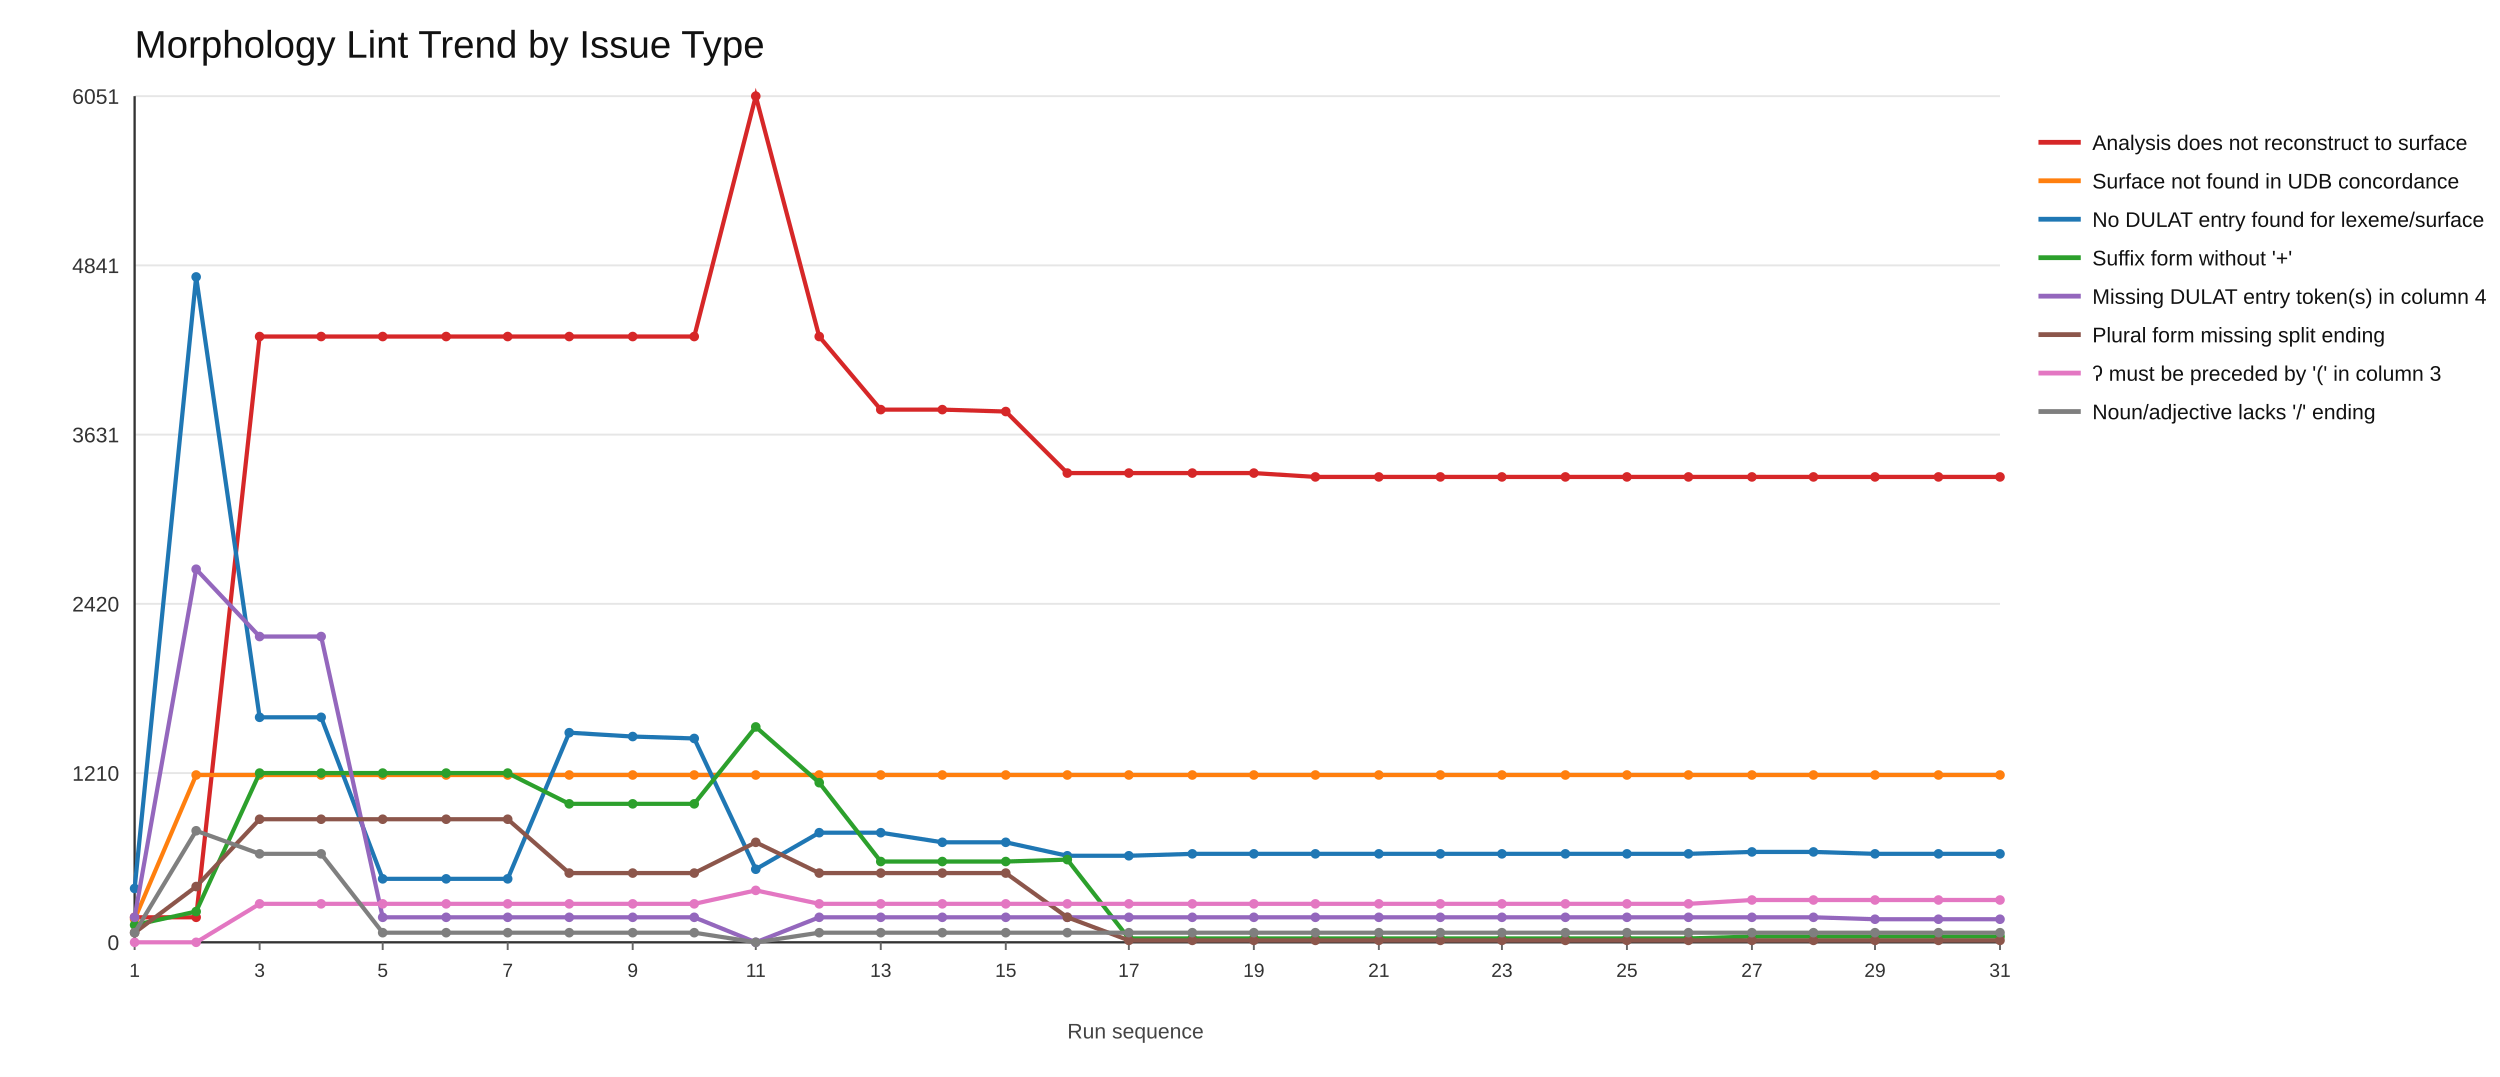
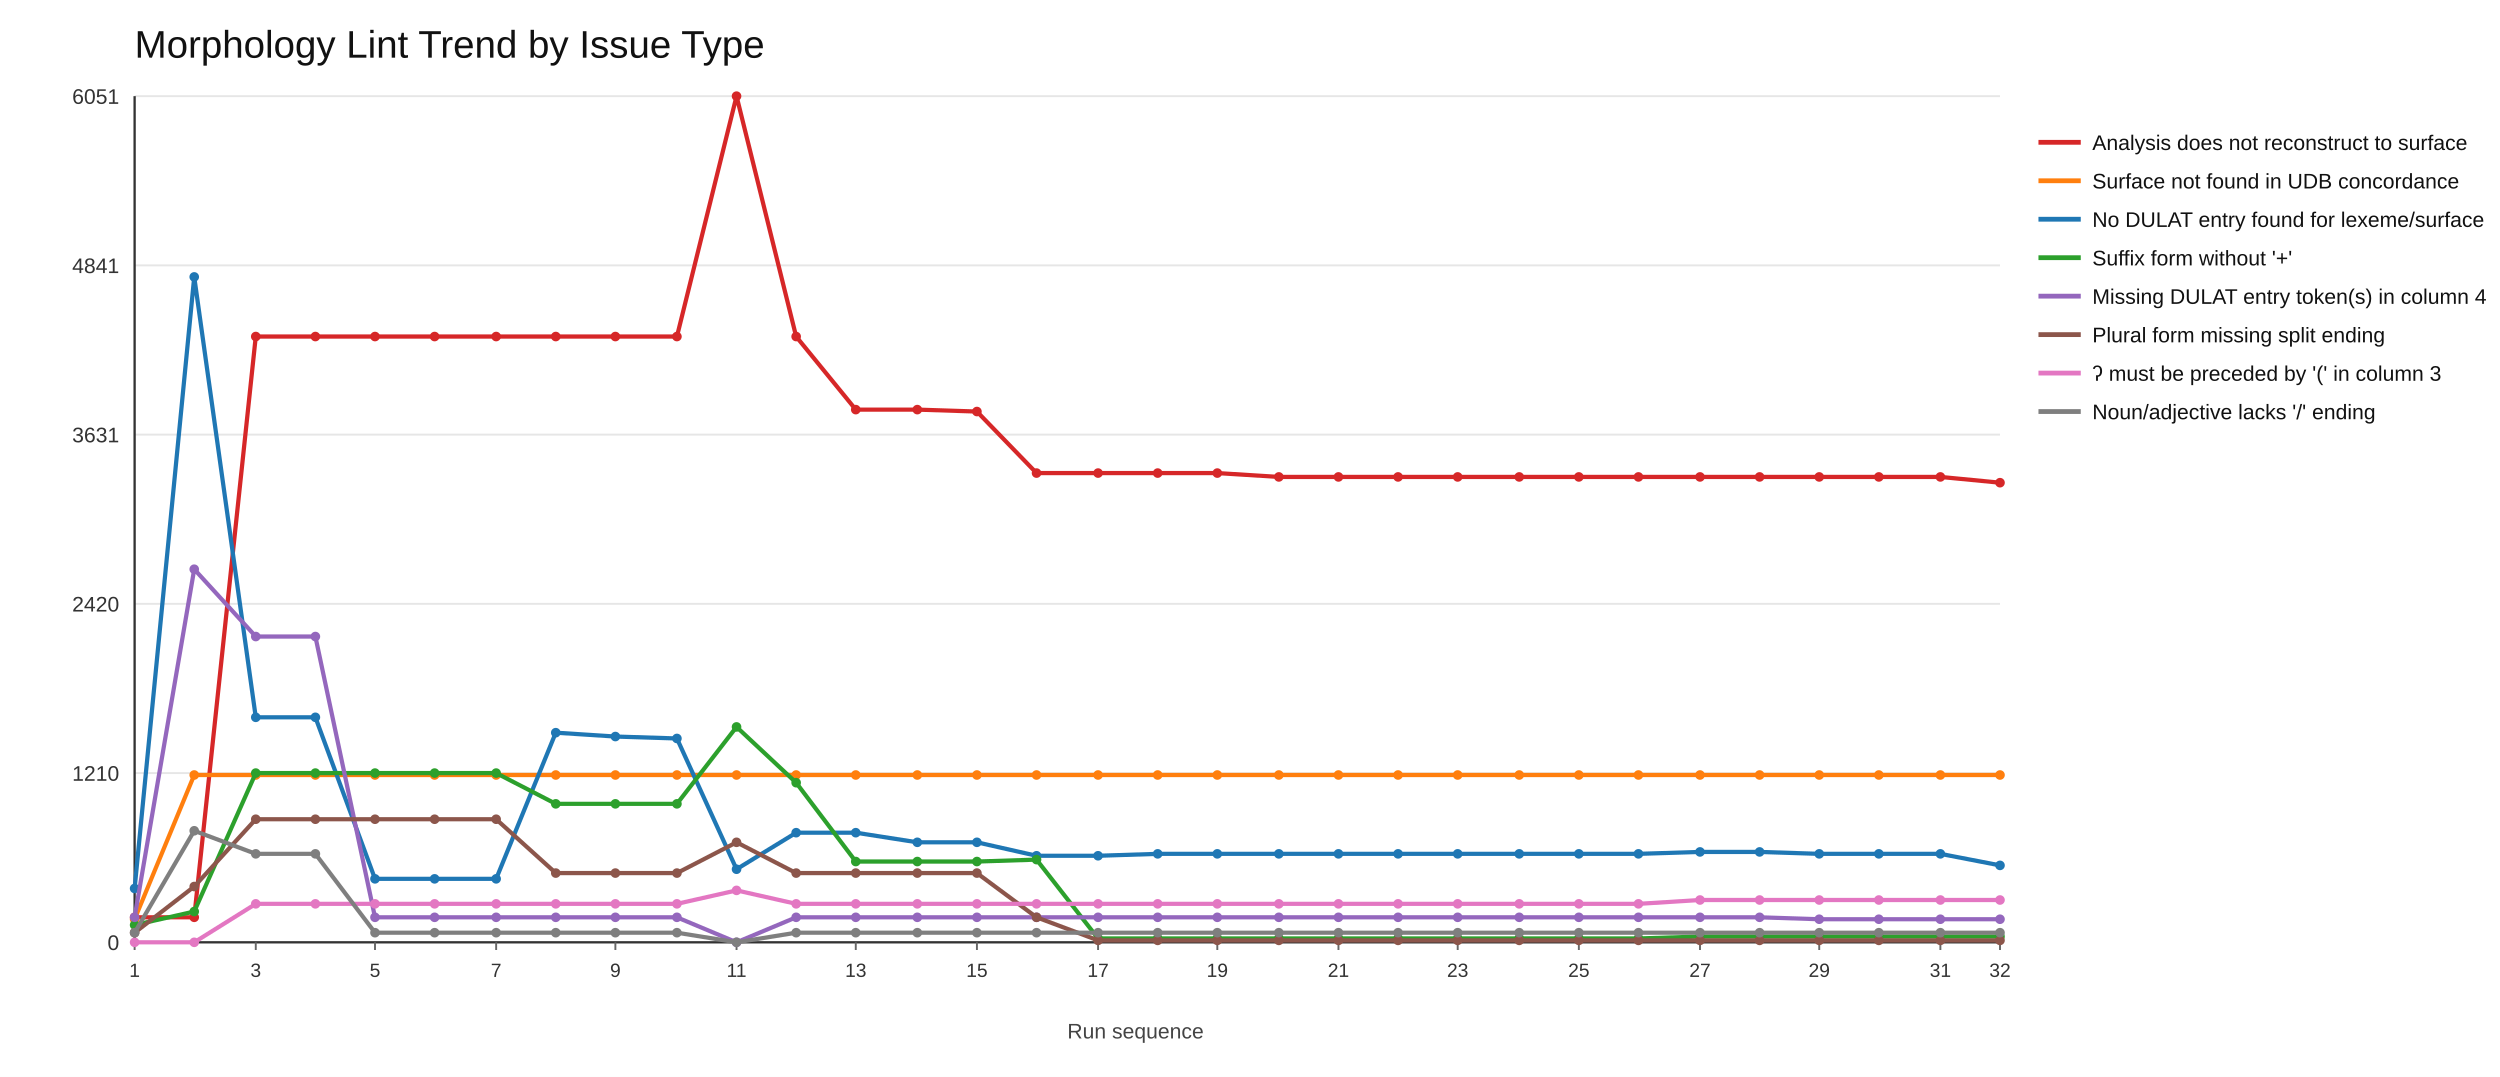
<svg xmlns="http://www.w3.org/2000/svg" width="1300" height="560">
  <rect x="0" y="0" width="1300" height="560" fill="#ffffff" />
  <text x="70" y="30" font-size="20" font-family="Arial" fill="#111">Morphology Lint Trend by Issue Type</text>
  <line x1="70" y1="490" x2="1040" y2="490" stroke="#e6e6e6" stroke-width="1" />
  <text x="62" y="494" font-size="11" font-family="Arial" fill="#333" text-anchor="end">0</text>
  <line x1="70" y1="402" x2="1040" y2="402" stroke="#e6e6e6" stroke-width="1" />
  <text x="62" y="406" font-size="11" font-family="Arial" fill="#333" text-anchor="end">1210</text>
  <line x1="70" y1="314" x2="1040" y2="314" stroke="#e6e6e6" stroke-width="1" />
  <text x="62" y="318" font-size="11" font-family="Arial" fill="#333" text-anchor="end">2420</text>
  <line x1="70" y1="226" x2="1040" y2="226" stroke="#e6e6e6" stroke-width="1" />
  <text x="62" y="230" font-size="11" font-family="Arial" fill="#333" text-anchor="end">3631</text>
  <line x1="70" y1="138" x2="1040" y2="138" stroke="#e6e6e6" stroke-width="1" />
  <text x="62" y="142" font-size="11" font-family="Arial" fill="#333" text-anchor="end">4841</text>
  <line x1="70" y1="50" x2="1040" y2="50" stroke="#e6e6e6" stroke-width="1" />
  <text x="62" y="54" font-size="11" font-family="Arial" fill="#333" text-anchor="end">6051</text>
  <line x1="70" y1="490" x2="1040" y2="490" stroke="#333" stroke-width="1.2" />
  <line x1="70" y1="50" x2="70" y2="490" stroke="#333" stroke-width="1.2" />
  <line x1="70" y1="490" x2="70" y2="494" stroke="#666" stroke-width="1" />
  <text x="70" y="508" font-size="10" font-family="Arial" fill="#333" text-anchor="middle">1</text>
-   <line x1="135" y1="490" x2="135" y2="494" stroke="#666" stroke-width="1" />
-   <text x="135" y="508" font-size="10" font-family="Arial" fill="#333" text-anchor="middle">3</text>
-   <line x1="199" y1="490" x2="199" y2="494" stroke="#666" stroke-width="1" />
-   <text x="199" y="508" font-size="10" font-family="Arial" fill="#333" text-anchor="middle">5</text>
-   <line x1="264" y1="490" x2="264" y2="494" stroke="#666" stroke-width="1" />
-   <text x="264" y="508" font-size="10" font-family="Arial" fill="#333" text-anchor="middle">7</text>
-   <line x1="329" y1="490" x2="329" y2="494" stroke="#666" stroke-width="1" />
-   <text x="329" y="508" font-size="10" font-family="Arial" fill="#333" text-anchor="middle">9</text>
-   <line x1="393" y1="490" x2="393" y2="494" stroke="#666" stroke-width="1" />
-   <text x="393" y="508" font-size="10" font-family="Arial" fill="#333" text-anchor="middle">11</text>
-   <line x1="458" y1="490" x2="458" y2="494" stroke="#666" stroke-width="1" />
-   <text x="458" y="508" font-size="10" font-family="Arial" fill="#333" text-anchor="middle">13</text>
-   <line x1="523" y1="490" x2="523" y2="494" stroke="#666" stroke-width="1" />
-   <text x="523" y="508" font-size="10" font-family="Arial" fill="#333" text-anchor="middle">15</text>
-   <line x1="587" y1="490" x2="587" y2="494" stroke="#666" stroke-width="1" />
-   <text x="587" y="508" font-size="10" font-family="Arial" fill="#333" text-anchor="middle">17</text>
-   <line x1="652" y1="490" x2="652" y2="494" stroke="#666" stroke-width="1" />
-   <text x="652" y="508" font-size="10" font-family="Arial" fill="#333" text-anchor="middle">19</text>
-   <line x1="717" y1="490" x2="717" y2="494" stroke="#666" stroke-width="1" />
-   <text x="717" y="508" font-size="10" font-family="Arial" fill="#333" text-anchor="middle">21</text>
-   <line x1="781" y1="490" x2="781" y2="494" stroke="#666" stroke-width="1" />
-   <text x="781" y="508" font-size="10" font-family="Arial" fill="#333" text-anchor="middle">23</text>
-   <line x1="846" y1="490" x2="846" y2="494" stroke="#666" stroke-width="1" />
-   <text x="846" y="508" font-size="10" font-family="Arial" fill="#333" text-anchor="middle">25</text>
-   <line x1="911" y1="490" x2="911" y2="494" stroke="#666" stroke-width="1" />
-   <text x="911" y="508" font-size="10" font-family="Arial" fill="#333" text-anchor="middle">27</text>
-   <line x1="975" y1="490" x2="975" y2="494" stroke="#666" stroke-width="1" />
-   <text x="975" y="508" font-size="10" font-family="Arial" fill="#333" text-anchor="middle">29</text>
+   <line x1="133" y1="490" x2="133" y2="494" stroke="#666" stroke-width="1" />
+   <text x="133" y="508" font-size="10" font-family="Arial" fill="#333" text-anchor="middle">3</text>
+   <line x1="195" y1="490" x2="195" y2="494" stroke="#666" stroke-width="1" />
+   <text x="195" y="508" font-size="10" font-family="Arial" fill="#333" text-anchor="middle">5</text>
+   <line x1="258" y1="490" x2="258" y2="494" stroke="#666" stroke-width="1" />
+   <text x="258" y="508" font-size="10" font-family="Arial" fill="#333" text-anchor="middle">7</text>
+   <line x1="320" y1="490" x2="320" y2="494" stroke="#666" stroke-width="1" />
+   <text x="320" y="508" font-size="10" font-family="Arial" fill="#333" text-anchor="middle">9</text>
+   <line x1="383" y1="490" x2="383" y2="494" stroke="#666" stroke-width="1" />
+   <text x="383" y="508" font-size="10" font-family="Arial" fill="#333" text-anchor="middle">11</text>
+   <line x1="445" y1="490" x2="445" y2="494" stroke="#666" stroke-width="1" />
+   <text x="445" y="508" font-size="10" font-family="Arial" fill="#333" text-anchor="middle">13</text>
+   <line x1="508" y1="490" x2="508" y2="494" stroke="#666" stroke-width="1" />
+   <text x="508" y="508" font-size="10" font-family="Arial" fill="#333" text-anchor="middle">15</text>
+   <line x1="571" y1="490" x2="571" y2="494" stroke="#666" stroke-width="1" />
+   <text x="571" y="508" font-size="10" font-family="Arial" fill="#333" text-anchor="middle">17</text>
+   <line x1="633" y1="490" x2="633" y2="494" stroke="#666" stroke-width="1" />
+   <text x="633" y="508" font-size="10" font-family="Arial" fill="#333" text-anchor="middle">19</text>
+   <line x1="696" y1="490" x2="696" y2="494" stroke="#666" stroke-width="1" />
+   <text x="696" y="508" font-size="10" font-family="Arial" fill="#333" text-anchor="middle">21</text>
+   <line x1="758" y1="490" x2="758" y2="494" stroke="#666" stroke-width="1" />
+   <text x="758" y="508" font-size="10" font-family="Arial" fill="#333" text-anchor="middle">23</text>
+   <line x1="821" y1="490" x2="821" y2="494" stroke="#666" stroke-width="1" />
+   <text x="821" y="508" font-size="10" font-family="Arial" fill="#333" text-anchor="middle">25</text>
+   <line x1="884" y1="490" x2="884" y2="494" stroke="#666" stroke-width="1" />
+   <text x="884" y="508" font-size="10" font-family="Arial" fill="#333" text-anchor="middle">27</text>
+   <line x1="946" y1="490" x2="946" y2="494" stroke="#666" stroke-width="1" />
+   <text x="946" y="508" font-size="10" font-family="Arial" fill="#333" text-anchor="middle">29</text>
+   <line x1="1009" y1="490" x2="1009" y2="494" stroke="#666" stroke-width="1" />
+   <text x="1009" y="508" font-size="10" font-family="Arial" fill="#333" text-anchor="middle">31</text>
  <line x1="1040" y1="490" x2="1040" y2="494" stroke="#666" stroke-width="1" />
-   <text x="1040" y="508" font-size="10" font-family="Arial" fill="#333" text-anchor="middle">31</text>
-   <polyline fill="none" stroke="#d62728" stroke-width="2.2" points="70,477 102,477 135,175 167,175 199,175 232,175 264,175 296,175 329,175 361,175 393,50 426,175 458,213 490,213 523,214 555,246 587,246 620,246 652,246 684,248 717,248 749,248 781,248 814,248 846,248 878,248 911,248 943,248 975,248 1008,248 1040,248" />
+   <text x="1040" y="508" font-size="10" font-family="Arial" fill="#333" text-anchor="middle">32</text>
+   <polyline fill="none" stroke="#d62728" stroke-width="2.2" points="70,477 101,477 133,175 164,175 195,175 226,175 258,175 289,175 320,175 352,175 383,50 414,175 445,213 477,213 508,214 539,246 571,246 602,246 633,246 665,248 696,248 727,248 758,248 790,248 821,248 852,248 884,248 915,248 946,248 977,248 1009,248 1040,251" />
  <circle cx="70" cy="477" r="2.5" fill="#d62728" />
-   <circle cx="102" cy="477" r="2.5" fill="#d62728" />
-   <circle cx="135" cy="175" r="2.5" fill="#d62728" />
-   <circle cx="167" cy="175" r="2.5" fill="#d62728" />
-   <circle cx="199" cy="175" r="2.5" fill="#d62728" />
-   <circle cx="232" cy="175" r="2.5" fill="#d62728" />
-   <circle cx="264" cy="175" r="2.5" fill="#d62728" />
-   <circle cx="296" cy="175" r="2.5" fill="#d62728" />
-   <circle cx="329" cy="175" r="2.5" fill="#d62728" />
-   <circle cx="361" cy="175" r="2.5" fill="#d62728" />
-   <circle cx="393" cy="50" r="2.5" fill="#d62728" />
-   <circle cx="426" cy="175" r="2.5" fill="#d62728" />
-   <circle cx="458" cy="213" r="2.5" fill="#d62728" />
-   <circle cx="490" cy="213" r="2.5" fill="#d62728" />
-   <circle cx="523" cy="214" r="2.5" fill="#d62728" />
-   <circle cx="555" cy="246" r="2.5" fill="#d62728" />
-   <circle cx="587" cy="246" r="2.5" fill="#d62728" />
-   <circle cx="620" cy="246" r="2.5" fill="#d62728" />
-   <circle cx="652" cy="246" r="2.5" fill="#d62728" />
-   <circle cx="684" cy="248" r="2.5" fill="#d62728" />
-   <circle cx="717" cy="248" r="2.5" fill="#d62728" />
-   <circle cx="749" cy="248" r="2.5" fill="#d62728" />
-   <circle cx="781" cy="248" r="2.5" fill="#d62728" />
-   <circle cx="814" cy="248" r="2.5" fill="#d62728" />
-   <circle cx="846" cy="248" r="2.5" fill="#d62728" />
-   <circle cx="878" cy="248" r="2.5" fill="#d62728" />
-   <circle cx="911" cy="248" r="2.5" fill="#d62728" />
-   <circle cx="943" cy="248" r="2.5" fill="#d62728" />
-   <circle cx="975" cy="248" r="2.5" fill="#d62728" />
-   <circle cx="1008" cy="248" r="2.5" fill="#d62728" />
-   <circle cx="1040" cy="248" r="2.5" fill="#d62728" />
+   <circle cx="101" cy="477" r="2.5" fill="#d62728" />
+   <circle cx="133" cy="175" r="2.5" fill="#d62728" />
+   <circle cx="164" cy="175" r="2.5" fill="#d62728" />
+   <circle cx="195" cy="175" r="2.5" fill="#d62728" />
+   <circle cx="226" cy="175" r="2.5" fill="#d62728" />
+   <circle cx="258" cy="175" r="2.5" fill="#d62728" />
+   <circle cx="289" cy="175" r="2.5" fill="#d62728" />
+   <circle cx="320" cy="175" r="2.5" fill="#d62728" />
+   <circle cx="352" cy="175" r="2.5" fill="#d62728" />
+   <circle cx="383" cy="50" r="2.5" fill="#d62728" />
+   <circle cx="414" cy="175" r="2.5" fill="#d62728" />
+   <circle cx="445" cy="213" r="2.5" fill="#d62728" />
+   <circle cx="477" cy="213" r="2.5" fill="#d62728" />
+   <circle cx="508" cy="214" r="2.5" fill="#d62728" />
+   <circle cx="539" cy="246" r="2.5" fill="#d62728" />
+   <circle cx="571" cy="246" r="2.5" fill="#d62728" />
+   <circle cx="602" cy="246" r="2.5" fill="#d62728" />
+   <circle cx="633" cy="246" r="2.5" fill="#d62728" />
+   <circle cx="665" cy="248" r="2.5" fill="#d62728" />
+   <circle cx="696" cy="248" r="2.5" fill="#d62728" />
+   <circle cx="727" cy="248" r="2.5" fill="#d62728" />
+   <circle cx="758" cy="248" r="2.5" fill="#d62728" />
+   <circle cx="790" cy="248" r="2.5" fill="#d62728" />
+   <circle cx="821" cy="248" r="2.5" fill="#d62728" />
+   <circle cx="852" cy="248" r="2.5" fill="#d62728" />
+   <circle cx="884" cy="248" r="2.5" fill="#d62728" />
+   <circle cx="915" cy="248" r="2.5" fill="#d62728" />
+   <circle cx="946" cy="248" r="2.5" fill="#d62728" />
+   <circle cx="977" cy="248" r="2.5" fill="#d62728" />
+   <circle cx="1009" cy="248" r="2.5" fill="#d62728" />
+   <circle cx="1040" cy="251" r="2.5" fill="#d62728" />
  <line x1="1060" y1="74" x2="1082" y2="74" stroke="#d62728" stroke-width="2.5" />
  <text x="1088" y="78" font-size="11" font-family="Arial" fill="#111">Analysis does not reconstruct to surface</text>
-   <polyline fill="none" stroke="#ff7f0e" stroke-width="2.2" points="70,478 102,403 135,403 167,403 199,403 232,403 264,403 296,403 329,403 361,403 393,403 426,403 458,403 490,403 523,403 555,403 587,403 620,403 652,403 684,403 717,403 749,403 781,403 814,403 846,403 878,403 911,403 943,403 975,403 1008,403 1040,403" />
+   <polyline fill="none" stroke="#ff7f0e" stroke-width="2.2" points="70,478 101,403 133,403 164,403 195,403 226,403 258,403 289,403 320,403 352,403 383,403 414,403 445,403 477,403 508,403 539,403 571,403 602,403 633,403 665,403 696,403 727,403 758,403 790,403 821,403 852,403 884,403 915,403 946,403 977,403 1009,403 1040,403" />
  <circle cx="70" cy="478" r="2.5" fill="#ff7f0e" />
-   <circle cx="102" cy="403" r="2.5" fill="#ff7f0e" />
-   <circle cx="135" cy="403" r="2.5" fill="#ff7f0e" />
-   <circle cx="167" cy="403" r="2.5" fill="#ff7f0e" />
-   <circle cx="199" cy="403" r="2.5" fill="#ff7f0e" />
-   <circle cx="232" cy="403" r="2.5" fill="#ff7f0e" />
-   <circle cx="264" cy="403" r="2.5" fill="#ff7f0e" />
-   <circle cx="296" cy="403" r="2.5" fill="#ff7f0e" />
-   <circle cx="329" cy="403" r="2.5" fill="#ff7f0e" />
-   <circle cx="361" cy="403" r="2.5" fill="#ff7f0e" />
-   <circle cx="393" cy="403" r="2.5" fill="#ff7f0e" />
-   <circle cx="426" cy="403" r="2.5" fill="#ff7f0e" />
-   <circle cx="458" cy="403" r="2.5" fill="#ff7f0e" />
-   <circle cx="490" cy="403" r="2.5" fill="#ff7f0e" />
-   <circle cx="523" cy="403" r="2.5" fill="#ff7f0e" />
-   <circle cx="555" cy="403" r="2.5" fill="#ff7f0e" />
-   <circle cx="587" cy="403" r="2.5" fill="#ff7f0e" />
-   <circle cx="620" cy="403" r="2.5" fill="#ff7f0e" />
-   <circle cx="652" cy="403" r="2.5" fill="#ff7f0e" />
-   <circle cx="684" cy="403" r="2.5" fill="#ff7f0e" />
-   <circle cx="717" cy="403" r="2.5" fill="#ff7f0e" />
-   <circle cx="749" cy="403" r="2.5" fill="#ff7f0e" />
-   <circle cx="781" cy="403" r="2.5" fill="#ff7f0e" />
-   <circle cx="814" cy="403" r="2.5" fill="#ff7f0e" />
-   <circle cx="846" cy="403" r="2.5" fill="#ff7f0e" />
-   <circle cx="878" cy="403" r="2.5" fill="#ff7f0e" />
-   <circle cx="911" cy="403" r="2.5" fill="#ff7f0e" />
-   <circle cx="943" cy="403" r="2.5" fill="#ff7f0e" />
-   <circle cx="975" cy="403" r="2.5" fill="#ff7f0e" />
-   <circle cx="1008" cy="403" r="2.5" fill="#ff7f0e" />
+   <circle cx="101" cy="403" r="2.5" fill="#ff7f0e" />
+   <circle cx="133" cy="403" r="2.5" fill="#ff7f0e" />
+   <circle cx="164" cy="403" r="2.5" fill="#ff7f0e" />
+   <circle cx="195" cy="403" r="2.5" fill="#ff7f0e" />
+   <circle cx="226" cy="403" r="2.5" fill="#ff7f0e" />
+   <circle cx="258" cy="403" r="2.5" fill="#ff7f0e" />
+   <circle cx="289" cy="403" r="2.5" fill="#ff7f0e" />
+   <circle cx="320" cy="403" r="2.5" fill="#ff7f0e" />
+   <circle cx="352" cy="403" r="2.5" fill="#ff7f0e" />
+   <circle cx="383" cy="403" r="2.5" fill="#ff7f0e" />
+   <circle cx="414" cy="403" r="2.5" fill="#ff7f0e" />
+   <circle cx="445" cy="403" r="2.5" fill="#ff7f0e" />
+   <circle cx="477" cy="403" r="2.5" fill="#ff7f0e" />
+   <circle cx="508" cy="403" r="2.5" fill="#ff7f0e" />
+   <circle cx="539" cy="403" r="2.5" fill="#ff7f0e" />
+   <circle cx="571" cy="403" r="2.5" fill="#ff7f0e" />
+   <circle cx="602" cy="403" r="2.5" fill="#ff7f0e" />
+   <circle cx="633" cy="403" r="2.5" fill="#ff7f0e" />
+   <circle cx="665" cy="403" r="2.5" fill="#ff7f0e" />
+   <circle cx="696" cy="403" r="2.5" fill="#ff7f0e" />
+   <circle cx="727" cy="403" r="2.5" fill="#ff7f0e" />
+   <circle cx="758" cy="403" r="2.5" fill="#ff7f0e" />
+   <circle cx="790" cy="403" r="2.5" fill="#ff7f0e" />
+   <circle cx="821" cy="403" r="2.5" fill="#ff7f0e" />
+   <circle cx="852" cy="403" r="2.5" fill="#ff7f0e" />
+   <circle cx="884" cy="403" r="2.5" fill="#ff7f0e" />
+   <circle cx="915" cy="403" r="2.5" fill="#ff7f0e" />
+   <circle cx="946" cy="403" r="2.5" fill="#ff7f0e" />
+   <circle cx="977" cy="403" r="2.5" fill="#ff7f0e" />
+   <circle cx="1009" cy="403" r="2.5" fill="#ff7f0e" />
  <circle cx="1040" cy="403" r="2.5" fill="#ff7f0e" />
  <line x1="1060" y1="94" x2="1082" y2="94" stroke="#ff7f0e" stroke-width="2.5" />
  <text x="1088" y="98" font-size="11" font-family="Arial" fill="#111">Surface not found in UDB concordance</text>
-   <polyline fill="none" stroke="#1f77b4" stroke-width="2.2" points="70,462 102,144 135,373 167,373 199,457 232,457 264,457 296,381 329,383 361,384 393,452 426,433 458,433 490,438 523,438 555,445 587,445 620,444 652,444 684,444 717,444 749,444 781,444 814,444 846,444 878,444 911,443 943,443 975,444 1008,444 1040,444" />
+   <polyline fill="none" stroke="#1f77b4" stroke-width="2.2" points="70,462 101,144 133,373 164,373 195,457 226,457 258,457 289,381 320,383 352,384 383,452 414,433 445,433 477,438 508,438 539,445 571,445 602,444 633,444 665,444 696,444 727,444 758,444 790,444 821,444 852,444 884,443 915,443 946,444 977,444 1009,444 1040,450" />
  <circle cx="70" cy="462" r="2.5" fill="#1f77b4" />
-   <circle cx="102" cy="144" r="2.5" fill="#1f77b4" />
-   <circle cx="135" cy="373" r="2.5" fill="#1f77b4" />
-   <circle cx="167" cy="373" r="2.5" fill="#1f77b4" />
-   <circle cx="199" cy="457" r="2.5" fill="#1f77b4" />
-   <circle cx="232" cy="457" r="2.5" fill="#1f77b4" />
-   <circle cx="264" cy="457" r="2.5" fill="#1f77b4" />
-   <circle cx="296" cy="381" r="2.5" fill="#1f77b4" />
-   <circle cx="329" cy="383" r="2.5" fill="#1f77b4" />
-   <circle cx="361" cy="384" r="2.5" fill="#1f77b4" />
-   <circle cx="393" cy="452" r="2.5" fill="#1f77b4" />
-   <circle cx="426" cy="433" r="2.5" fill="#1f77b4" />
-   <circle cx="458" cy="433" r="2.5" fill="#1f77b4" />
-   <circle cx="490" cy="438" r="2.5" fill="#1f77b4" />
-   <circle cx="523" cy="438" r="2.5" fill="#1f77b4" />
-   <circle cx="555" cy="445" r="2.5" fill="#1f77b4" />
-   <circle cx="587" cy="445" r="2.5" fill="#1f77b4" />
-   <circle cx="620" cy="444" r="2.5" fill="#1f77b4" />
-   <circle cx="652" cy="444" r="2.5" fill="#1f77b4" />
-   <circle cx="684" cy="444" r="2.5" fill="#1f77b4" />
-   <circle cx="717" cy="444" r="2.5" fill="#1f77b4" />
-   <circle cx="749" cy="444" r="2.5" fill="#1f77b4" />
-   <circle cx="781" cy="444" r="2.5" fill="#1f77b4" />
-   <circle cx="814" cy="444" r="2.5" fill="#1f77b4" />
-   <circle cx="846" cy="444" r="2.5" fill="#1f77b4" />
-   <circle cx="878" cy="444" r="2.5" fill="#1f77b4" />
-   <circle cx="911" cy="443" r="2.5" fill="#1f77b4" />
-   <circle cx="943" cy="443" r="2.5" fill="#1f77b4" />
-   <circle cx="975" cy="444" r="2.5" fill="#1f77b4" />
-   <circle cx="1008" cy="444" r="2.5" fill="#1f77b4" />
-   <circle cx="1040" cy="444" r="2.5" fill="#1f77b4" />
+   <circle cx="101" cy="144" r="2.5" fill="#1f77b4" />
+   <circle cx="133" cy="373" r="2.5" fill="#1f77b4" />
+   <circle cx="164" cy="373" r="2.5" fill="#1f77b4" />
+   <circle cx="195" cy="457" r="2.5" fill="#1f77b4" />
+   <circle cx="226" cy="457" r="2.5" fill="#1f77b4" />
+   <circle cx="258" cy="457" r="2.5" fill="#1f77b4" />
+   <circle cx="289" cy="381" r="2.5" fill="#1f77b4" />
+   <circle cx="320" cy="383" r="2.5" fill="#1f77b4" />
+   <circle cx="352" cy="384" r="2.5" fill="#1f77b4" />
+   <circle cx="383" cy="452" r="2.5" fill="#1f77b4" />
+   <circle cx="414" cy="433" r="2.5" fill="#1f77b4" />
+   <circle cx="445" cy="433" r="2.5" fill="#1f77b4" />
+   <circle cx="477" cy="438" r="2.5" fill="#1f77b4" />
+   <circle cx="508" cy="438" r="2.5" fill="#1f77b4" />
+   <circle cx="539" cy="445" r="2.5" fill="#1f77b4" />
+   <circle cx="571" cy="445" r="2.5" fill="#1f77b4" />
+   <circle cx="602" cy="444" r="2.5" fill="#1f77b4" />
+   <circle cx="633" cy="444" r="2.5" fill="#1f77b4" />
+   <circle cx="665" cy="444" r="2.5" fill="#1f77b4" />
+   <circle cx="696" cy="444" r="2.5" fill="#1f77b4" />
+   <circle cx="727" cy="444" r="2.5" fill="#1f77b4" />
+   <circle cx="758" cy="444" r="2.5" fill="#1f77b4" />
+   <circle cx="790" cy="444" r="2.5" fill="#1f77b4" />
+   <circle cx="821" cy="444" r="2.5" fill="#1f77b4" />
+   <circle cx="852" cy="444" r="2.5" fill="#1f77b4" />
+   <circle cx="884" cy="443" r="2.5" fill="#1f77b4" />
+   <circle cx="915" cy="443" r="2.5" fill="#1f77b4" />
+   <circle cx="946" cy="444" r="2.5" fill="#1f77b4" />
+   <circle cx="977" cy="444" r="2.5" fill="#1f77b4" />
+   <circle cx="1009" cy="444" r="2.5" fill="#1f77b4" />
+   <circle cx="1040" cy="450" r="2.5" fill="#1f77b4" />
  <line x1="1060" y1="114" x2="1082" y2="114" stroke="#1f77b4" stroke-width="2.5" />
  <text x="1088" y="118" font-size="11" font-family="Arial" fill="#111">No DULAT entry found for lexeme/surface</text>
-   <polyline fill="none" stroke="#2ca02c" stroke-width="2.2" points="70,481 102,474 135,402 167,402 199,402 232,402 264,402 296,418 329,418 361,418 393,378 426,407 458,448 490,448 523,448 555,447 587,488 620,488 652,488 684,488 717,488 749,488 781,488 814,488 846,488 878,488 911,487 943,487 975,487 1008,487 1040,487" />
+   <polyline fill="none" stroke="#2ca02c" stroke-width="2.2" points="70,481 101,474 133,402 164,402 195,402 226,402 258,402 289,418 320,418 352,418 383,378 414,407 445,448 477,448 508,448 539,447 571,488 602,488 633,488 665,488 696,488 727,488 758,488 790,488 821,488 852,488 884,487 915,487 946,487 977,487 1009,487 1040,487" />
  <circle cx="70" cy="481" r="2.5" fill="#2ca02c" />
-   <circle cx="102" cy="474" r="2.5" fill="#2ca02c" />
-   <circle cx="135" cy="402" r="2.5" fill="#2ca02c" />
-   <circle cx="167" cy="402" r="2.5" fill="#2ca02c" />
-   <circle cx="199" cy="402" r="2.5" fill="#2ca02c" />
-   <circle cx="232" cy="402" r="2.5" fill="#2ca02c" />
-   <circle cx="264" cy="402" r="2.5" fill="#2ca02c" />
-   <circle cx="296" cy="418" r="2.5" fill="#2ca02c" />
-   <circle cx="329" cy="418" r="2.5" fill="#2ca02c" />
-   <circle cx="361" cy="418" r="2.5" fill="#2ca02c" />
-   <circle cx="393" cy="378" r="2.5" fill="#2ca02c" />
-   <circle cx="426" cy="407" r="2.5" fill="#2ca02c" />
-   <circle cx="458" cy="448" r="2.5" fill="#2ca02c" />
-   <circle cx="490" cy="448" r="2.5" fill="#2ca02c" />
-   <circle cx="523" cy="448" r="2.5" fill="#2ca02c" />
-   <circle cx="555" cy="447" r="2.5" fill="#2ca02c" />
-   <circle cx="587" cy="488" r="2.5" fill="#2ca02c" />
-   <circle cx="620" cy="488" r="2.5" fill="#2ca02c" />
-   <circle cx="652" cy="488" r="2.5" fill="#2ca02c" />
-   <circle cx="684" cy="488" r="2.5" fill="#2ca02c" />
-   <circle cx="717" cy="488" r="2.5" fill="#2ca02c" />
-   <circle cx="749" cy="488" r="2.5" fill="#2ca02c" />
-   <circle cx="781" cy="488" r="2.5" fill="#2ca02c" />
-   <circle cx="814" cy="488" r="2.5" fill="#2ca02c" />
-   <circle cx="846" cy="488" r="2.5" fill="#2ca02c" />
-   <circle cx="878" cy="488" r="2.5" fill="#2ca02c" />
-   <circle cx="911" cy="487" r="2.5" fill="#2ca02c" />
-   <circle cx="943" cy="487" r="2.5" fill="#2ca02c" />
-   <circle cx="975" cy="487" r="2.5" fill="#2ca02c" />
-   <circle cx="1008" cy="487" r="2.5" fill="#2ca02c" />
+   <circle cx="101" cy="474" r="2.5" fill="#2ca02c" />
+   <circle cx="133" cy="402" r="2.5" fill="#2ca02c" />
+   <circle cx="164" cy="402" r="2.5" fill="#2ca02c" />
+   <circle cx="195" cy="402" r="2.5" fill="#2ca02c" />
+   <circle cx="226" cy="402" r="2.5" fill="#2ca02c" />
+   <circle cx="258" cy="402" r="2.5" fill="#2ca02c" />
+   <circle cx="289" cy="418" r="2.5" fill="#2ca02c" />
+   <circle cx="320" cy="418" r="2.5" fill="#2ca02c" />
+   <circle cx="352" cy="418" r="2.5" fill="#2ca02c" />
+   <circle cx="383" cy="378" r="2.5" fill="#2ca02c" />
+   <circle cx="414" cy="407" r="2.5" fill="#2ca02c" />
+   <circle cx="445" cy="448" r="2.5" fill="#2ca02c" />
+   <circle cx="477" cy="448" r="2.5" fill="#2ca02c" />
+   <circle cx="508" cy="448" r="2.5" fill="#2ca02c" />
+   <circle cx="539" cy="447" r="2.5" fill="#2ca02c" />
+   <circle cx="571" cy="488" r="2.5" fill="#2ca02c" />
+   <circle cx="602" cy="488" r="2.5" fill="#2ca02c" />
+   <circle cx="633" cy="488" r="2.5" fill="#2ca02c" />
+   <circle cx="665" cy="488" r="2.5" fill="#2ca02c" />
+   <circle cx="696" cy="488" r="2.5" fill="#2ca02c" />
+   <circle cx="727" cy="488" r="2.5" fill="#2ca02c" />
+   <circle cx="758" cy="488" r="2.5" fill="#2ca02c" />
+   <circle cx="790" cy="488" r="2.5" fill="#2ca02c" />
+   <circle cx="821" cy="488" r="2.5" fill="#2ca02c" />
+   <circle cx="852" cy="488" r="2.5" fill="#2ca02c" />
+   <circle cx="884" cy="487" r="2.5" fill="#2ca02c" />
+   <circle cx="915" cy="487" r="2.5" fill="#2ca02c" />
+   <circle cx="946" cy="487" r="2.5" fill="#2ca02c" />
+   <circle cx="977" cy="487" r="2.5" fill="#2ca02c" />
+   <circle cx="1009" cy="487" r="2.5" fill="#2ca02c" />
  <circle cx="1040" cy="487" r="2.5" fill="#2ca02c" />
  <line x1="1060" y1="134" x2="1082" y2="134" stroke="#2ca02c" stroke-width="2.5" />
  <text x="1088" y="138" font-size="11" font-family="Arial" fill="#111">Suffix form without '+'</text>
-   <polyline fill="none" stroke="#9467bd" stroke-width="2.2" points="70,477 102,296 135,331 167,331 199,477 232,477 264,477 296,477 329,477 361,477 393,490 426,477 458,477 490,477 523,477 555,477 587,477 620,477 652,477 684,477 717,477 749,477 781,477 814,477 846,477 878,477 911,477 943,477 975,478 1008,478 1040,478" />
+   <polyline fill="none" stroke="#9467bd" stroke-width="2.2" points="70,477 101,296 133,331 164,331 195,477 226,477 258,477 289,477 320,477 352,477 383,490 414,477 445,477 477,477 508,477 539,477 571,477 602,477 633,477 665,477 696,477 727,477 758,477 790,477 821,477 852,477 884,477 915,477 946,478 977,478 1009,478 1040,478" />
  <circle cx="70" cy="477" r="2.5" fill="#9467bd" />
-   <circle cx="102" cy="296" r="2.5" fill="#9467bd" />
-   <circle cx="135" cy="331" r="2.5" fill="#9467bd" />
-   <circle cx="167" cy="331" r="2.5" fill="#9467bd" />
-   <circle cx="199" cy="477" r="2.5" fill="#9467bd" />
-   <circle cx="232" cy="477" r="2.5" fill="#9467bd" />
-   <circle cx="264" cy="477" r="2.5" fill="#9467bd" />
-   <circle cx="296" cy="477" r="2.5" fill="#9467bd" />
-   <circle cx="329" cy="477" r="2.5" fill="#9467bd" />
-   <circle cx="361" cy="477" r="2.5" fill="#9467bd" />
-   <circle cx="393" cy="490" r="2.5" fill="#9467bd" />
-   <circle cx="426" cy="477" r="2.5" fill="#9467bd" />
-   <circle cx="458" cy="477" r="2.5" fill="#9467bd" />
-   <circle cx="490" cy="477" r="2.5" fill="#9467bd" />
-   <circle cx="523" cy="477" r="2.5" fill="#9467bd" />
-   <circle cx="555" cy="477" r="2.5" fill="#9467bd" />
-   <circle cx="587" cy="477" r="2.5" fill="#9467bd" />
-   <circle cx="620" cy="477" r="2.5" fill="#9467bd" />
-   <circle cx="652" cy="477" r="2.5" fill="#9467bd" />
-   <circle cx="684" cy="477" r="2.5" fill="#9467bd" />
-   <circle cx="717" cy="477" r="2.5" fill="#9467bd" />
-   <circle cx="749" cy="477" r="2.5" fill="#9467bd" />
-   <circle cx="781" cy="477" r="2.5" fill="#9467bd" />
-   <circle cx="814" cy="477" r="2.5" fill="#9467bd" />
-   <circle cx="846" cy="477" r="2.5" fill="#9467bd" />
-   <circle cx="878" cy="477" r="2.5" fill="#9467bd" />
-   <circle cx="911" cy="477" r="2.5" fill="#9467bd" />
-   <circle cx="943" cy="477" r="2.5" fill="#9467bd" />
-   <circle cx="975" cy="478" r="2.5" fill="#9467bd" />
-   <circle cx="1008" cy="478" r="2.5" fill="#9467bd" />
+   <circle cx="101" cy="296" r="2.5" fill="#9467bd" />
+   <circle cx="133" cy="331" r="2.5" fill="#9467bd" />
+   <circle cx="164" cy="331" r="2.5" fill="#9467bd" />
+   <circle cx="195" cy="477" r="2.5" fill="#9467bd" />
+   <circle cx="226" cy="477" r="2.5" fill="#9467bd" />
+   <circle cx="258" cy="477" r="2.5" fill="#9467bd" />
+   <circle cx="289" cy="477" r="2.5" fill="#9467bd" />
+   <circle cx="320" cy="477" r="2.5" fill="#9467bd" />
+   <circle cx="352" cy="477" r="2.5" fill="#9467bd" />
+   <circle cx="383" cy="490" r="2.5" fill="#9467bd" />
+   <circle cx="414" cy="477" r="2.5" fill="#9467bd" />
+   <circle cx="445" cy="477" r="2.5" fill="#9467bd" />
+   <circle cx="477" cy="477" r="2.5" fill="#9467bd" />
+   <circle cx="508" cy="477" r="2.5" fill="#9467bd" />
+   <circle cx="539" cy="477" r="2.5" fill="#9467bd" />
+   <circle cx="571" cy="477" r="2.5" fill="#9467bd" />
+   <circle cx="602" cy="477" r="2.5" fill="#9467bd" />
+   <circle cx="633" cy="477" r="2.5" fill="#9467bd" />
+   <circle cx="665" cy="477" r="2.5" fill="#9467bd" />
+   <circle cx="696" cy="477" r="2.5" fill="#9467bd" />
+   <circle cx="727" cy="477" r="2.5" fill="#9467bd" />
+   <circle cx="758" cy="477" r="2.5" fill="#9467bd" />
+   <circle cx="790" cy="477" r="2.5" fill="#9467bd" />
+   <circle cx="821" cy="477" r="2.5" fill="#9467bd" />
+   <circle cx="852" cy="477" r="2.5" fill="#9467bd" />
+   <circle cx="884" cy="477" r="2.5" fill="#9467bd" />
+   <circle cx="915" cy="477" r="2.5" fill="#9467bd" />
+   <circle cx="946" cy="478" r="2.5" fill="#9467bd" />
+   <circle cx="977" cy="478" r="2.5" fill="#9467bd" />
+   <circle cx="1009" cy="478" r="2.5" fill="#9467bd" />
  <circle cx="1040" cy="478" r="2.5" fill="#9467bd" />
  <line x1="1060" y1="154" x2="1082" y2="154" stroke="#9467bd" stroke-width="2.5" />
  <text x="1088" y="158" font-size="11" font-family="Arial" fill="#111">Missing DULAT entry token(s) in column 4</text>
-   <polyline fill="none" stroke="#8c564b" stroke-width="2.2" points="70,485 102,461 135,426 167,426 199,426 232,426 264,426 296,454 329,454 361,454 393,438 426,454 458,454 490,454 523,454 555,477 587,489 620,489 652,489 684,489 717,489 749,489 781,489 814,489 846,489 878,489 911,489 943,489 975,489 1008,489 1040,489" />
+   <polyline fill="none" stroke="#8c564b" stroke-width="2.2" points="70,485 101,461 133,426 164,426 195,426 226,426 258,426 289,454 320,454 352,454 383,438 414,454 445,454 477,454 508,454 539,477 571,489 602,489 633,489 665,489 696,489 727,489 758,489 790,489 821,489 852,489 884,489 915,489 946,489 977,489 1009,489 1040,489" />
  <circle cx="70" cy="485" r="2.5" fill="#8c564b" />
-   <circle cx="102" cy="461" r="2.5" fill="#8c564b" />
-   <circle cx="135" cy="426" r="2.5" fill="#8c564b" />
-   <circle cx="167" cy="426" r="2.5" fill="#8c564b" />
-   <circle cx="199" cy="426" r="2.5" fill="#8c564b" />
-   <circle cx="232" cy="426" r="2.5" fill="#8c564b" />
-   <circle cx="264" cy="426" r="2.5" fill="#8c564b" />
-   <circle cx="296" cy="454" r="2.5" fill="#8c564b" />
-   <circle cx="329" cy="454" r="2.5" fill="#8c564b" />
-   <circle cx="361" cy="454" r="2.5" fill="#8c564b" />
-   <circle cx="393" cy="438" r="2.5" fill="#8c564b" />
-   <circle cx="426" cy="454" r="2.5" fill="#8c564b" />
-   <circle cx="458" cy="454" r="2.5" fill="#8c564b" />
-   <circle cx="490" cy="454" r="2.5" fill="#8c564b" />
-   <circle cx="523" cy="454" r="2.5" fill="#8c564b" />
-   <circle cx="555" cy="477" r="2.5" fill="#8c564b" />
-   <circle cx="587" cy="489" r="2.5" fill="#8c564b" />
-   <circle cx="620" cy="489" r="2.5" fill="#8c564b" />
-   <circle cx="652" cy="489" r="2.5" fill="#8c564b" />
-   <circle cx="684" cy="489" r="2.5" fill="#8c564b" />
-   <circle cx="717" cy="489" r="2.5" fill="#8c564b" />
-   <circle cx="749" cy="489" r="2.5" fill="#8c564b" />
-   <circle cx="781" cy="489" r="2.5" fill="#8c564b" />
-   <circle cx="814" cy="489" r="2.5" fill="#8c564b" />
-   <circle cx="846" cy="489" r="2.5" fill="#8c564b" />
-   <circle cx="878" cy="489" r="2.5" fill="#8c564b" />
-   <circle cx="911" cy="489" r="2.5" fill="#8c564b" />
-   <circle cx="943" cy="489" r="2.5" fill="#8c564b" />
-   <circle cx="975" cy="489" r="2.5" fill="#8c564b" />
-   <circle cx="1008" cy="489" r="2.5" fill="#8c564b" />
+   <circle cx="101" cy="461" r="2.5" fill="#8c564b" />
+   <circle cx="133" cy="426" r="2.5" fill="#8c564b" />
+   <circle cx="164" cy="426" r="2.5" fill="#8c564b" />
+   <circle cx="195" cy="426" r="2.5" fill="#8c564b" />
+   <circle cx="226" cy="426" r="2.5" fill="#8c564b" />
+   <circle cx="258" cy="426" r="2.5" fill="#8c564b" />
+   <circle cx="289" cy="454" r="2.5" fill="#8c564b" />
+   <circle cx="320" cy="454" r="2.5" fill="#8c564b" />
+   <circle cx="352" cy="454" r="2.5" fill="#8c564b" />
+   <circle cx="383" cy="438" r="2.5" fill="#8c564b" />
+   <circle cx="414" cy="454" r="2.5" fill="#8c564b" />
+   <circle cx="445" cy="454" r="2.5" fill="#8c564b" />
+   <circle cx="477" cy="454" r="2.5" fill="#8c564b" />
+   <circle cx="508" cy="454" r="2.5" fill="#8c564b" />
+   <circle cx="539" cy="477" r="2.5" fill="#8c564b" />
+   <circle cx="571" cy="489" r="2.5" fill="#8c564b" />
+   <circle cx="602" cy="489" r="2.5" fill="#8c564b" />
+   <circle cx="633" cy="489" r="2.5" fill="#8c564b" />
+   <circle cx="665" cy="489" r="2.5" fill="#8c564b" />
+   <circle cx="696" cy="489" r="2.5" fill="#8c564b" />
+   <circle cx="727" cy="489" r="2.5" fill="#8c564b" />
+   <circle cx="758" cy="489" r="2.5" fill="#8c564b" />
+   <circle cx="790" cy="489" r="2.5" fill="#8c564b" />
+   <circle cx="821" cy="489" r="2.5" fill="#8c564b" />
+   <circle cx="852" cy="489" r="2.5" fill="#8c564b" />
+   <circle cx="884" cy="489" r="2.5" fill="#8c564b" />
+   <circle cx="915" cy="489" r="2.5" fill="#8c564b" />
+   <circle cx="946" cy="489" r="2.5" fill="#8c564b" />
+   <circle cx="977" cy="489" r="2.5" fill="#8c564b" />
+   <circle cx="1009" cy="489" r="2.5" fill="#8c564b" />
  <circle cx="1040" cy="489" r="2.5" fill="#8c564b" />
  <line x1="1060" y1="174" x2="1082" y2="174" stroke="#8c564b" stroke-width="2.5" />
  <text x="1088" y="178" font-size="11" font-family="Arial" fill="#111">Plural form missing split ending</text>
-   <polyline fill="none" stroke="#e377c2" stroke-width="2.2" points="70,490 102,490 135,470 167,470 199,470 232,470 264,470 296,470 329,470 361,470 393,463 426,470 458,470 490,470 523,470 555,470 587,470 620,470 652,470 684,470 717,470 749,470 781,470 814,470 846,470 878,470 911,468 943,468 975,468 1008,468 1040,468" />
+   <polyline fill="none" stroke="#e377c2" stroke-width="2.2" points="70,490 101,490 133,470 164,470 195,470 226,470 258,470 289,470 320,470 352,470 383,463 414,470 445,470 477,470 508,470 539,470 571,470 602,470 633,470 665,470 696,470 727,470 758,470 790,470 821,470 852,470 884,468 915,468 946,468 977,468 1009,468 1040,468" />
  <circle cx="70" cy="490" r="2.5" fill="#e377c2" />
-   <circle cx="102" cy="490" r="2.5" fill="#e377c2" />
-   <circle cx="135" cy="470" r="2.5" fill="#e377c2" />
-   <circle cx="167" cy="470" r="2.5" fill="#e377c2" />
-   <circle cx="199" cy="470" r="2.5" fill="#e377c2" />
-   <circle cx="232" cy="470" r="2.5" fill="#e377c2" />
-   <circle cx="264" cy="470" r="2.5" fill="#e377c2" />
-   <circle cx="296" cy="470" r="2.5" fill="#e377c2" />
-   <circle cx="329" cy="470" r="2.5" fill="#e377c2" />
-   <circle cx="361" cy="470" r="2.5" fill="#e377c2" />
-   <circle cx="393" cy="463" r="2.5" fill="#e377c2" />
-   <circle cx="426" cy="470" r="2.5" fill="#e377c2" />
-   <circle cx="458" cy="470" r="2.5" fill="#e377c2" />
-   <circle cx="490" cy="470" r="2.5" fill="#e377c2" />
-   <circle cx="523" cy="470" r="2.5" fill="#e377c2" />
-   <circle cx="555" cy="470" r="2.5" fill="#e377c2" />
-   <circle cx="587" cy="470" r="2.5" fill="#e377c2" />
-   <circle cx="620" cy="470" r="2.5" fill="#e377c2" />
-   <circle cx="652" cy="470" r="2.5" fill="#e377c2" />
-   <circle cx="684" cy="470" r="2.5" fill="#e377c2" />
-   <circle cx="717" cy="470" r="2.5" fill="#e377c2" />
-   <circle cx="749" cy="470" r="2.5" fill="#e377c2" />
-   <circle cx="781" cy="470" r="2.5" fill="#e377c2" />
-   <circle cx="814" cy="470" r="2.5" fill="#e377c2" />
-   <circle cx="846" cy="470" r="2.5" fill="#e377c2" />
-   <circle cx="878" cy="470" r="2.5" fill="#e377c2" />
-   <circle cx="911" cy="468" r="2.5" fill="#e377c2" />
-   <circle cx="943" cy="468" r="2.5" fill="#e377c2" />
-   <circle cx="975" cy="468" r="2.5" fill="#e377c2" />
-   <circle cx="1008" cy="468" r="2.5" fill="#e377c2" />
+   <circle cx="101" cy="490" r="2.5" fill="#e377c2" />
+   <circle cx="133" cy="470" r="2.5" fill="#e377c2" />
+   <circle cx="164" cy="470" r="2.5" fill="#e377c2" />
+   <circle cx="195" cy="470" r="2.5" fill="#e377c2" />
+   <circle cx="226" cy="470" r="2.5" fill="#e377c2" />
+   <circle cx="258" cy="470" r="2.5" fill="#e377c2" />
+   <circle cx="289" cy="470" r="2.5" fill="#e377c2" />
+   <circle cx="320" cy="470" r="2.5" fill="#e377c2" />
+   <circle cx="352" cy="470" r="2.5" fill="#e377c2" />
+   <circle cx="383" cy="463" r="2.5" fill="#e377c2" />
+   <circle cx="414" cy="470" r="2.5" fill="#e377c2" />
+   <circle cx="445" cy="470" r="2.5" fill="#e377c2" />
+   <circle cx="477" cy="470" r="2.5" fill="#e377c2" />
+   <circle cx="508" cy="470" r="2.5" fill="#e377c2" />
+   <circle cx="539" cy="470" r="2.5" fill="#e377c2" />
+   <circle cx="571" cy="470" r="2.5" fill="#e377c2" />
+   <circle cx="602" cy="470" r="2.5" fill="#e377c2" />
+   <circle cx="633" cy="470" r="2.5" fill="#e377c2" />
+   <circle cx="665" cy="470" r="2.5" fill="#e377c2" />
+   <circle cx="696" cy="470" r="2.5" fill="#e377c2" />
+   <circle cx="727" cy="470" r="2.5" fill="#e377c2" />
+   <circle cx="758" cy="470" r="2.5" fill="#e377c2" />
+   <circle cx="790" cy="470" r="2.5" fill="#e377c2" />
+   <circle cx="821" cy="470" r="2.5" fill="#e377c2" />
+   <circle cx="852" cy="470" r="2.5" fill="#e377c2" />
+   <circle cx="884" cy="468" r="2.5" fill="#e377c2" />
+   <circle cx="915" cy="468" r="2.5" fill="#e377c2" />
+   <circle cx="946" cy="468" r="2.5" fill="#e377c2" />
+   <circle cx="977" cy="468" r="2.5" fill="#e377c2" />
+   <circle cx="1009" cy="468" r="2.5" fill="#e377c2" />
  <circle cx="1040" cy="468" r="2.5" fill="#e377c2" />
  <line x1="1060" y1="194" x2="1082" y2="194" stroke="#e377c2" stroke-width="2.5" />
  <text x="1088" y="198" font-size="11" font-family="Arial" fill="#111">ʔ must be preceded by '(' in column 3</text>
-   <polyline fill="none" stroke="#7f7f7f" stroke-width="2.2" points="70,485 102,432 135,444 167,444 199,485 232,485 264,485 296,485 329,485 361,485 393,490 426,485 458,485 490,485 523,485 555,485 587,485 620,485 652,485 684,485 717,485 749,485 781,485 814,485 846,485 878,485 911,485 943,485 975,485 1008,485 1040,485" />
+   <polyline fill="none" stroke="#7f7f7f" stroke-width="2.2" points="70,485 101,432 133,444 164,444 195,485 226,485 258,485 289,485 320,485 352,485 383,490 414,485 445,485 477,485 508,485 539,485 571,485 602,485 633,485 665,485 696,485 727,485 758,485 790,485 821,485 852,485 884,485 915,485 946,485 977,485 1009,485 1040,485" />
  <circle cx="70" cy="485" r="2.5" fill="#7f7f7f" />
-   <circle cx="102" cy="432" r="2.5" fill="#7f7f7f" />
-   <circle cx="135" cy="444" r="2.5" fill="#7f7f7f" />
-   <circle cx="167" cy="444" r="2.5" fill="#7f7f7f" />
-   <circle cx="199" cy="485" r="2.5" fill="#7f7f7f" />
-   <circle cx="232" cy="485" r="2.5" fill="#7f7f7f" />
-   <circle cx="264" cy="485" r="2.5" fill="#7f7f7f" />
-   <circle cx="296" cy="485" r="2.5" fill="#7f7f7f" />
-   <circle cx="329" cy="485" r="2.5" fill="#7f7f7f" />
-   <circle cx="361" cy="485" r="2.5" fill="#7f7f7f" />
-   <circle cx="393" cy="490" r="2.5" fill="#7f7f7f" />
-   <circle cx="426" cy="485" r="2.5" fill="#7f7f7f" />
-   <circle cx="458" cy="485" r="2.5" fill="#7f7f7f" />
-   <circle cx="490" cy="485" r="2.5" fill="#7f7f7f" />
-   <circle cx="523" cy="485" r="2.5" fill="#7f7f7f" />
-   <circle cx="555" cy="485" r="2.5" fill="#7f7f7f" />
-   <circle cx="587" cy="485" r="2.5" fill="#7f7f7f" />
-   <circle cx="620" cy="485" r="2.5" fill="#7f7f7f" />
-   <circle cx="652" cy="485" r="2.5" fill="#7f7f7f" />
-   <circle cx="684" cy="485" r="2.5" fill="#7f7f7f" />
-   <circle cx="717" cy="485" r="2.5" fill="#7f7f7f" />
-   <circle cx="749" cy="485" r="2.5" fill="#7f7f7f" />
-   <circle cx="781" cy="485" r="2.5" fill="#7f7f7f" />
-   <circle cx="814" cy="485" r="2.5" fill="#7f7f7f" />
-   <circle cx="846" cy="485" r="2.5" fill="#7f7f7f" />
-   <circle cx="878" cy="485" r="2.5" fill="#7f7f7f" />
-   <circle cx="911" cy="485" r="2.5" fill="#7f7f7f" />
-   <circle cx="943" cy="485" r="2.5" fill="#7f7f7f" />
-   <circle cx="975" cy="485" r="2.5" fill="#7f7f7f" />
-   <circle cx="1008" cy="485" r="2.5" fill="#7f7f7f" />
+   <circle cx="101" cy="432" r="2.5" fill="#7f7f7f" />
+   <circle cx="133" cy="444" r="2.5" fill="#7f7f7f" />
+   <circle cx="164" cy="444" r="2.5" fill="#7f7f7f" />
+   <circle cx="195" cy="485" r="2.5" fill="#7f7f7f" />
+   <circle cx="226" cy="485" r="2.5" fill="#7f7f7f" />
+   <circle cx="258" cy="485" r="2.5" fill="#7f7f7f" />
+   <circle cx="289" cy="485" r="2.5" fill="#7f7f7f" />
+   <circle cx="320" cy="485" r="2.5" fill="#7f7f7f" />
+   <circle cx="352" cy="485" r="2.5" fill="#7f7f7f" />
+   <circle cx="383" cy="490" r="2.5" fill="#7f7f7f" />
+   <circle cx="414" cy="485" r="2.5" fill="#7f7f7f" />
+   <circle cx="445" cy="485" r="2.5" fill="#7f7f7f" />
+   <circle cx="477" cy="485" r="2.5" fill="#7f7f7f" />
+   <circle cx="508" cy="485" r="2.5" fill="#7f7f7f" />
+   <circle cx="539" cy="485" r="2.5" fill="#7f7f7f" />
+   <circle cx="571" cy="485" r="2.5" fill="#7f7f7f" />
+   <circle cx="602" cy="485" r="2.5" fill="#7f7f7f" />
+   <circle cx="633" cy="485" r="2.5" fill="#7f7f7f" />
+   <circle cx="665" cy="485" r="2.5" fill="#7f7f7f" />
+   <circle cx="696" cy="485" r="2.5" fill="#7f7f7f" />
+   <circle cx="727" cy="485" r="2.5" fill="#7f7f7f" />
+   <circle cx="758" cy="485" r="2.5" fill="#7f7f7f" />
+   <circle cx="790" cy="485" r="2.5" fill="#7f7f7f" />
+   <circle cx="821" cy="485" r="2.5" fill="#7f7f7f" />
+   <circle cx="852" cy="485" r="2.5" fill="#7f7f7f" />
+   <circle cx="884" cy="485" r="2.5" fill="#7f7f7f" />
+   <circle cx="915" cy="485" r="2.5" fill="#7f7f7f" />
+   <circle cx="946" cy="485" r="2.5" fill="#7f7f7f" />
+   <circle cx="977" cy="485" r="2.5" fill="#7f7f7f" />
+   <circle cx="1009" cy="485" r="2.5" fill="#7f7f7f" />
  <circle cx="1040" cy="485" r="2.5" fill="#7f7f7f" />
  <line x1="1060" y1="214" x2="1082" y2="214" stroke="#7f7f7f" stroke-width="2.5" />
  <text x="1088" y="218" font-size="11" font-family="Arial" fill="#111">Noun/adjective lacks '/' ending</text>
  <text x="555" y="540" font-size="11" font-family="Arial" fill="#444">Run sequence</text>
</svg>
